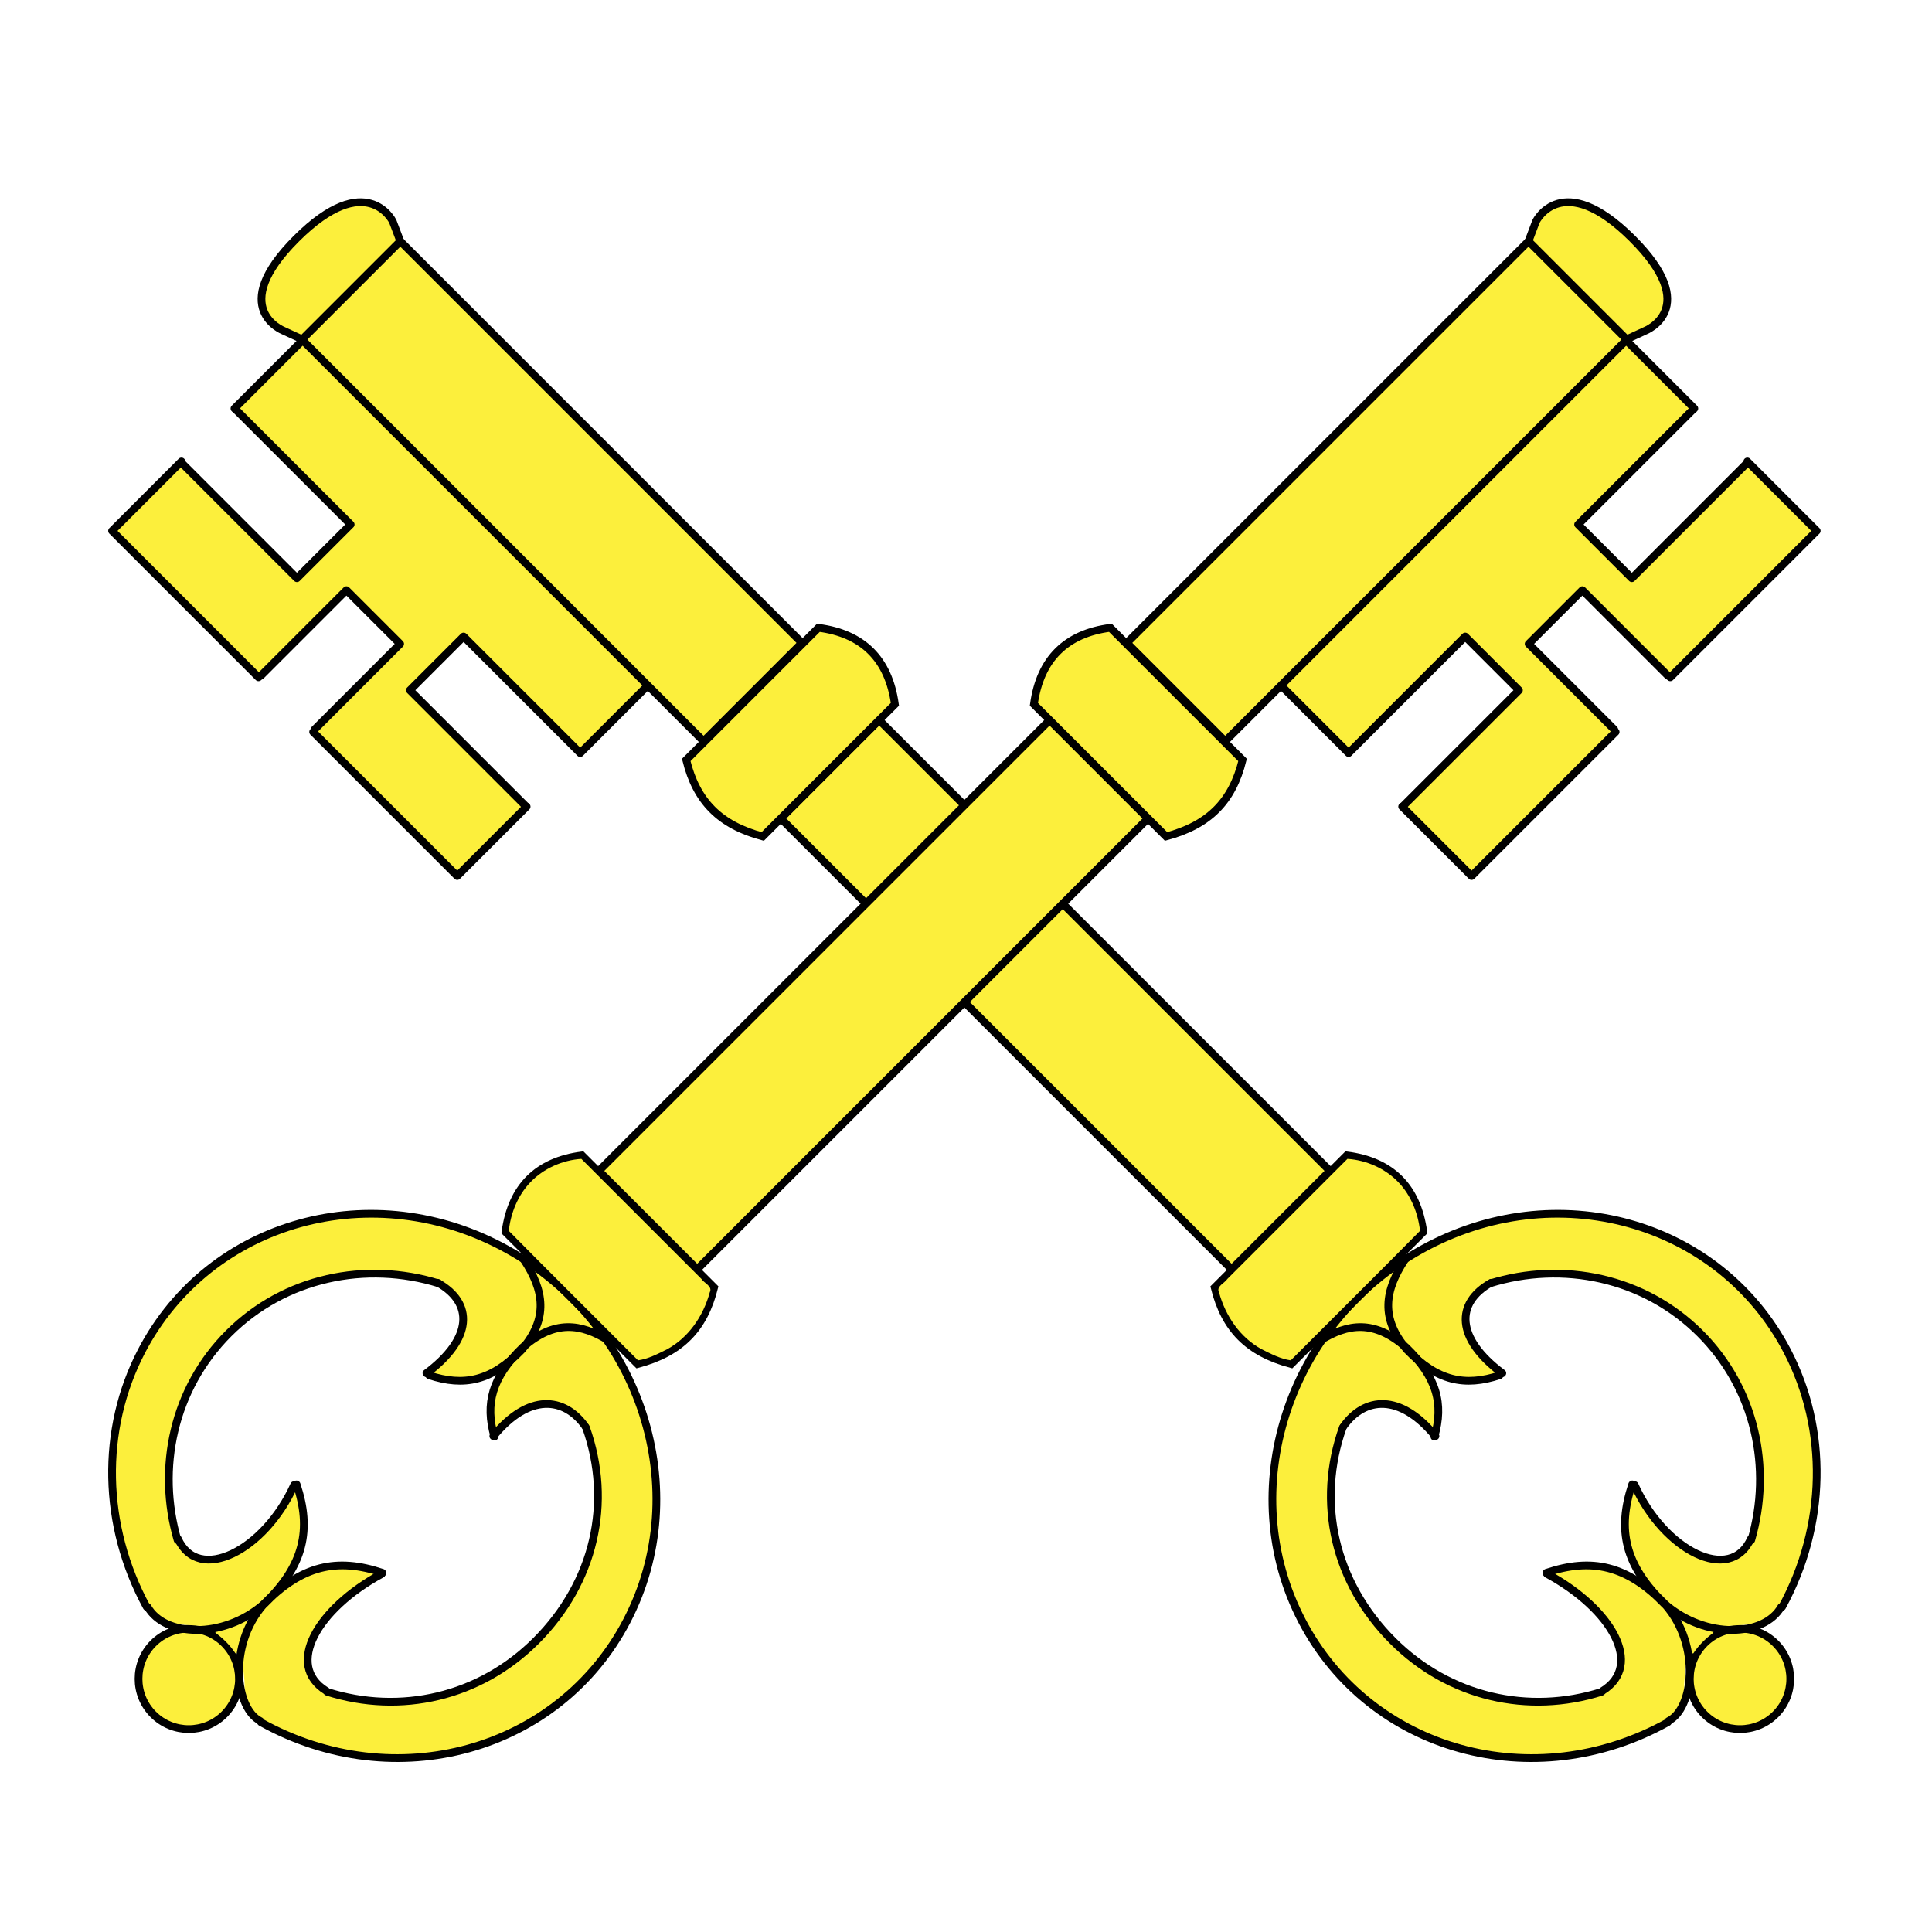
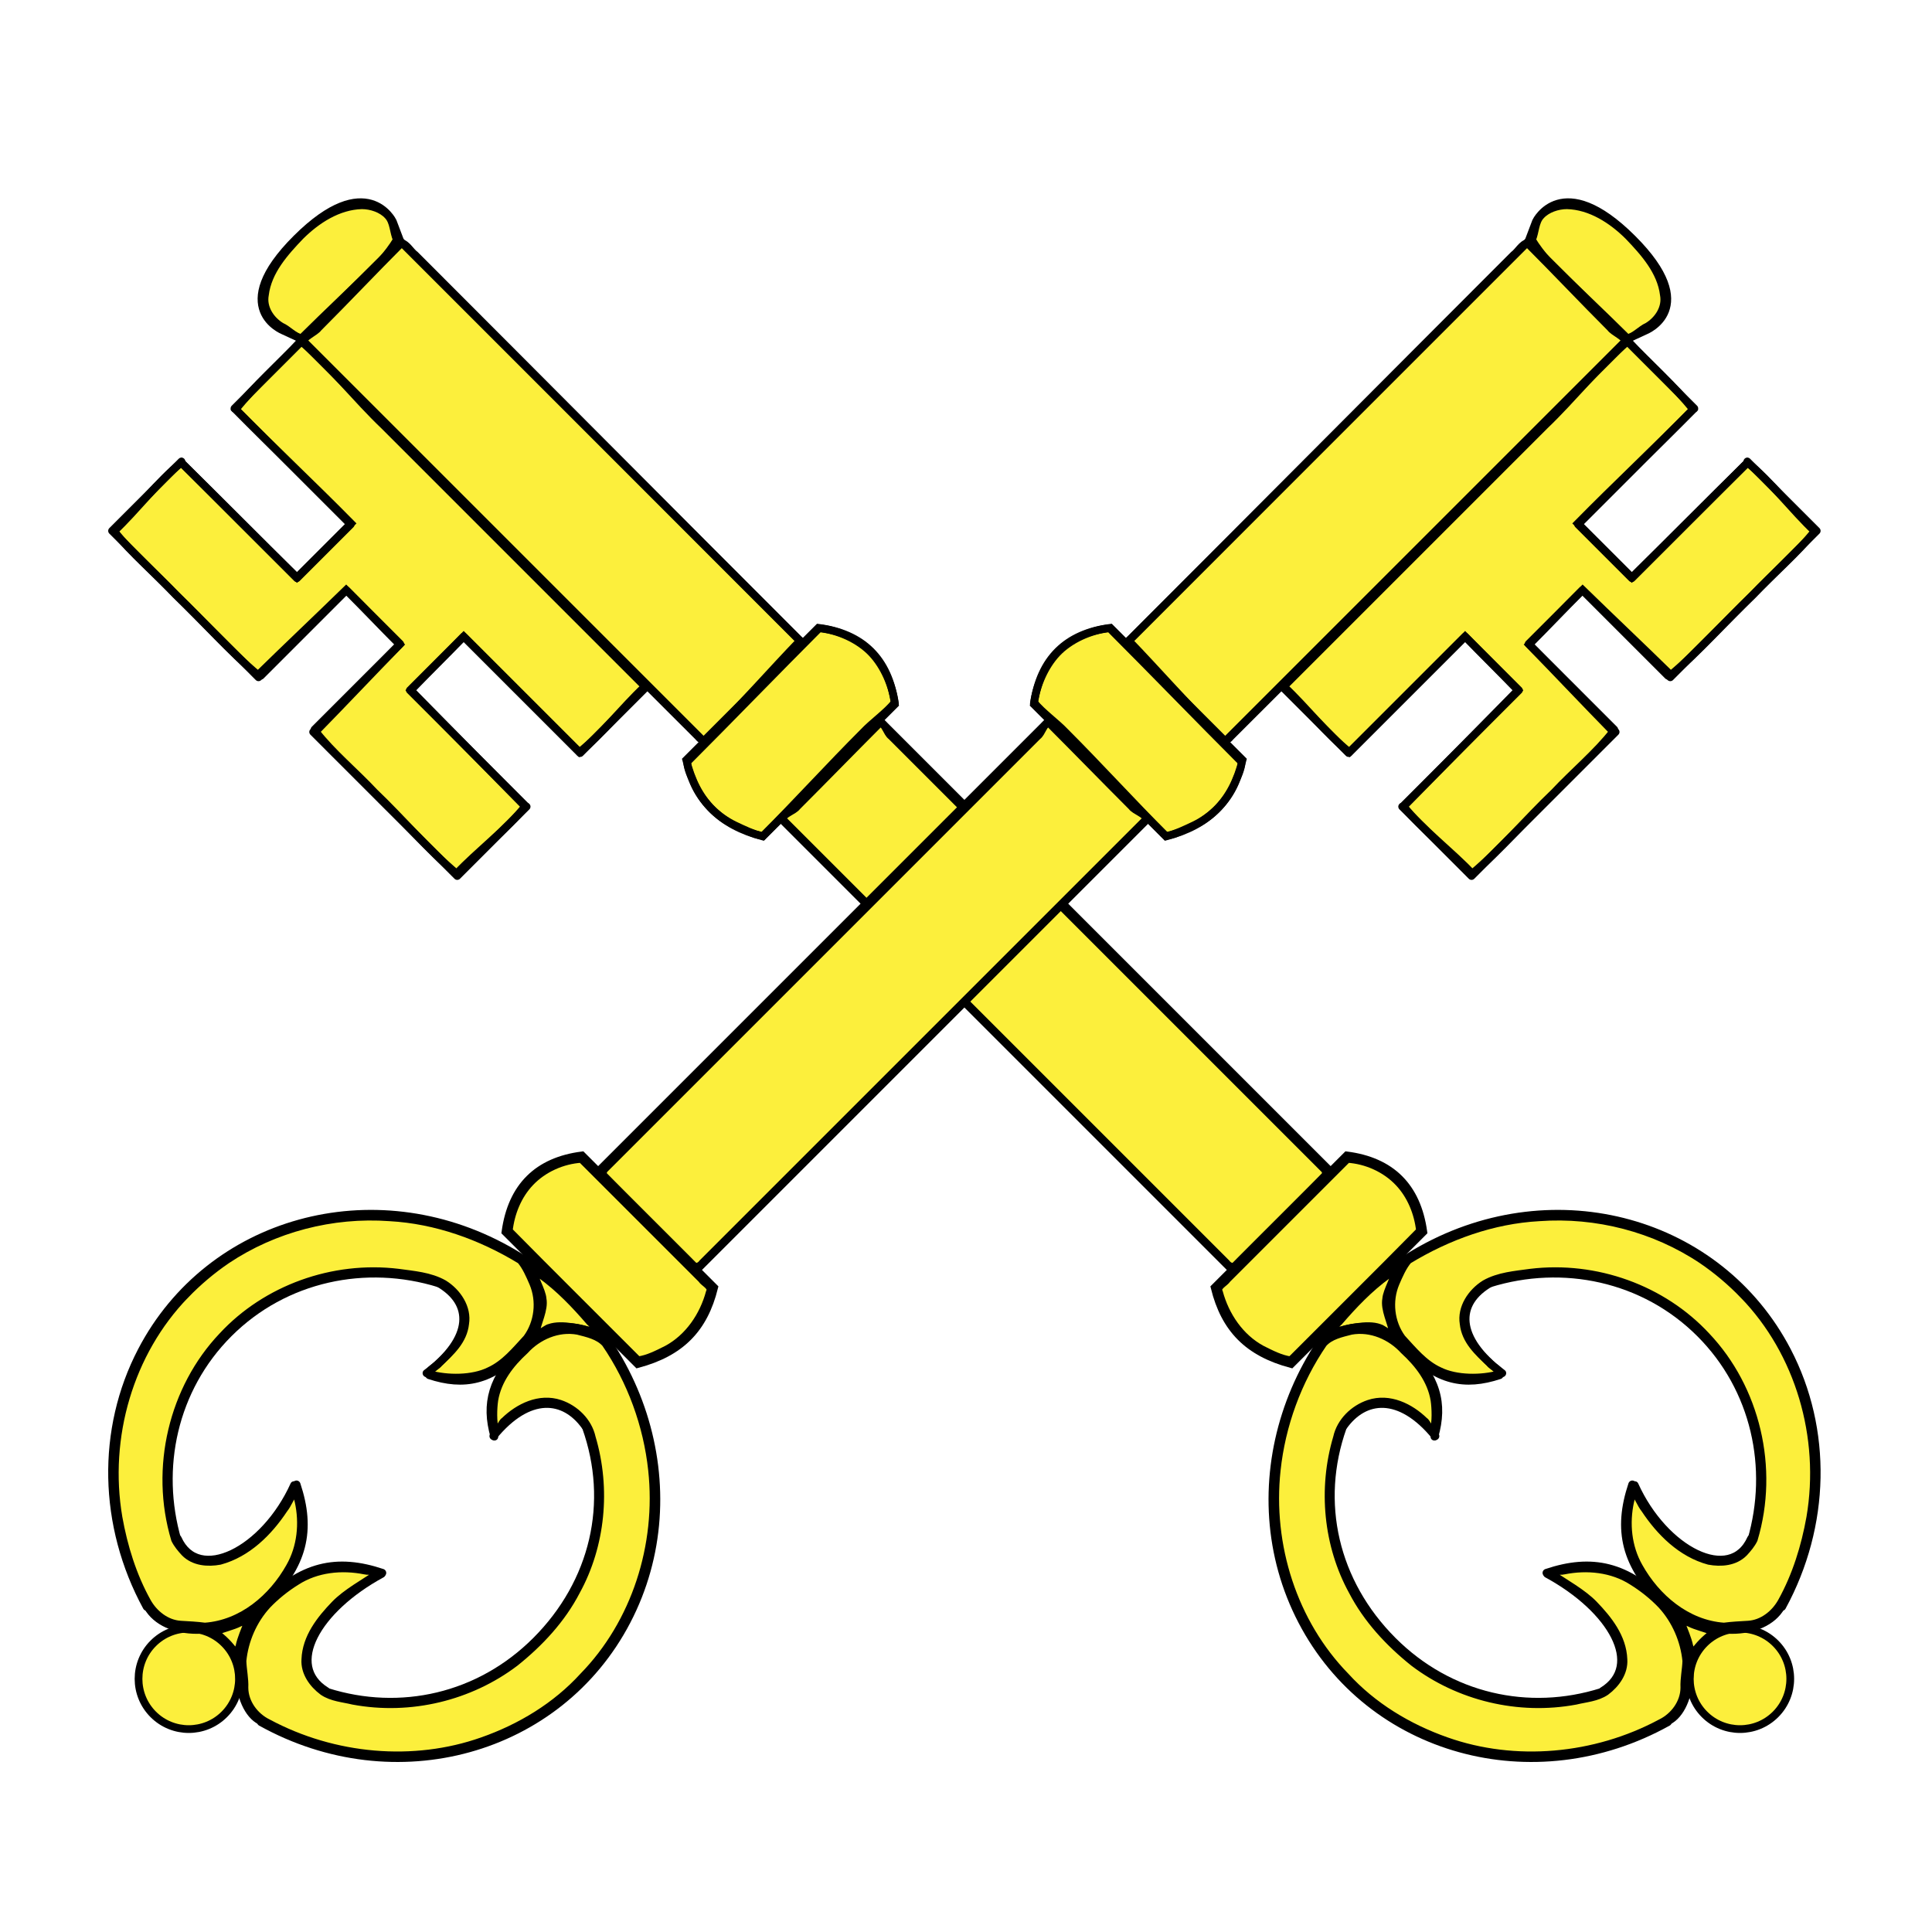
<svg xmlns="http://www.w3.org/2000/svg" height="250" width="250">
-   <g transform="translate(-28.91135 41.98253)">
+   <linearGradient id="fillColor">
+     <stop stop-color="#fcef3c" />
+   </linearGradient>
+   <linearGradient id="strokeColor">
+     <stop stop-color="#000" />
+   </linearGradient>
+   <g fill="url(#fillColor)" stroke="url(#strokeColor)" transform="translate(-28.91135 41.98253)">
    <g transform="matrix(-.7071068 -.7071068 -.7071068 .7071068 362.6701 132.4227)">
-       <path d="m53 107.083c0 3.59-2.91 6.5-6.5 6.5-3.59 0-6.5-2.91-6.5-6.5 0-3.59 2.91-6.5 6.5-6.5 3.59 0 6.5 2.91 6.5 6.5z" fill="#fcef3c" stroke="#000" />
-       <path d="m53.155 105.316c.193 1.214.199 2.5-.047 3.697.25.386.713-.182 1.013-.273.906-.587 1.93-.951 2.89-1.408.313-.419-.427-.58-.691-.719-1.074-.354-2.021-1.017-3.056-1.409l-.07.072-.04.041z" fill="#fcef3c" />
+       <path d="m53 107.083c0 3.59-2.91 6.5-6.5 6.5-3.59 0-6.5-2.91-6.5-6.5 0-3.59 2.91-6.5 6.5-6.5 3.59 0 6.5 2.91 6.5 6.5z" />
+       <path d="m53.155 105.316c.193 1.214.199 2.5-.047 3.697.25.386.713-.182 1.013-.273.906-.587 1.93-.951 2.89-1.408.313-.419-.427-.58-.691-.719-1.074-.354-2.021-1.017-3.056-1.409l-.07.072-.04.041z" />
      <g transform="matrix(.9556991 0 0 1 5.177301 0)">
-         <path d="m79.634 71.636c-10.765.166-21.245 5.614-27.645 14.242-2.288 3.139-4.217 6.614-5.328 10.344-.519 1.748-.266 3.763.992 5.141.74.796 1.486 1.577 2.16 2.418 3.795 3.147 9.202 3.549 13.824 2.297 2.926-.767 5.433-2.702 7.101-5.206.16-.361.813-.809.481-1.208-.868.078-1.708.503-2.594.594-3.689.715-7.764.713-11.129-1.129-1.357-.89-2.609-2.255-2.586-3.969.032-.696.095-1.428.332-2.082 4.795-8.506 14.258-14.032 24.035-14.278 8.705-.316 17.416 3.57 22.926 10.287 1.257 1.593 2.727 3.207 3.304 5.206.483 1.999-.012 4.363-1.777 5.574-1.813 1.4-4.119 1.288-6.341 1.227-.394.11-1.849-.43-1.916.125 1.231 2.116 3.663 4.435 6.031 5.195 2.15.771 4.481.517 6.719.438 2.547-.38 4.847-2.091 5.855-4.469.429-1.038.893-2.141.993-3.245-1.489-5.873-4.26-11.458-8.422-15.901-5.122-5.667-12.147-9.579-19.653-11.006-2.424-.443-4.896-.636-7.363-.594z" fill="#fcef3c" />
-         <path d="m57.778 107.503c-2.758.125-5.485 1.145-7.652 2.844-.833.845-1.487 1.853-2.39 2.642-1.42 1.379-1.772 3.568-1.109 5.391 2.929 9.277 9.906 17.208 18.769 21.259 4.937 2.271 10.399 3.557 15.859 3.312 10.044-.115 19.859-4.914 26.309-12.578 3.82-4.526 6.53-10.038 7.664-15.852.078-1.367-.77-2.587-1.456-3.703-1.565-2.146-4.304-3.152-6.907-3.036-2.654-.112-5.426.216-7.66 1.746-.942.671-2.245 1.852-2.834 2.846.171.525 1.354-.126 1.783.002 2.675.033 5.682.993 6.988 3.504.964 1.854 1.002 4.215-.191 5.992-3.463 6.107-9.43 10.76-16.191 12.641-4.104 1.244-8.476 1.392-12.729.939-7.594-.997-14.707-5.106-19.173-11.325-.732-1.15-1.736-2.232-2.012-3.602-.25-1.626.064-3.435 1.387-4.543 2.2-1.955 5.303-2.292 8.129-2.34 2.167-.038 4.898.717 7.01 1.105.544-.215-.749-1.133-.896-1.424-1.802-2.597-4.46-4.66-7.606-5.309-1.667-.37-3.38-.553-5.09-.512z" fill="#fcef3c" />
-         <path d="m115.478 100.992c-.726.768-1.229 2.899-1.965 3.695-.795 1.129-2.786 1.701-3.899 2.457-.161.559 1.443.586 1.778.824 1.626.723 3.094 3.146 3.996 4.655.28.445.475-1.137.414-1.503.231-2.908.301-5.879-.18-8.758-.048-.171.086-1.427-.144-1.371z" fill="#fcef3c" />
-         <g fill="none" stroke="#000" stroke-linecap="round" stroke-width="1.023">
+         <path d="m79.634 71.636c-10.765.166-21.245 5.614-27.645 14.242-2.288 3.139-4.217 6.614-5.328 10.344-.519 1.748-.266 3.763.992 5.141.74.796 1.486 1.577 2.16 2.418 3.795 3.147 9.202 3.549 13.824 2.297 2.926-.767 5.433-2.702 7.101-5.206.16-.361.813-.809.481-1.208-.868.078-1.708.503-2.594.594-3.689.715-7.764.713-11.129-1.129-1.357-.89-2.609-2.255-2.586-3.969.032-.696.095-1.428.332-2.082 4.795-8.506 14.258-14.032 24.035-14.278 8.705-.316 17.416 3.57 22.926 10.287 1.257 1.593 2.727 3.207 3.304 5.206.483 1.999-.012 4.363-1.777 5.574-1.813 1.4-4.119 1.288-6.341 1.227-.394.11-1.849-.43-1.916.125 1.231 2.116 3.663 4.435 6.031 5.195 2.15.771 4.481.517 6.719.438 2.547-.38 4.847-2.091 5.855-4.469.429-1.038.893-2.141.993-3.245-1.489-5.873-4.26-11.458-8.422-15.901-5.122-5.667-12.147-9.579-19.653-11.006-2.424-.443-4.896-.636-7.363-.594z" />
+         <path d="m57.778 107.503c-2.758.125-5.485 1.145-7.652 2.844-.833.845-1.487 1.853-2.39 2.642-1.42 1.379-1.772 3.568-1.109 5.391 2.929 9.277 9.906 17.208 18.769 21.259 4.937 2.271 10.399 3.557 15.859 3.312 10.044-.115 19.859-4.914 26.309-12.578 3.82-4.526 6.53-10.038 7.664-15.852.078-1.367-.77-2.587-1.456-3.703-1.565-2.146-4.304-3.152-6.907-3.036-2.654-.112-5.426.216-7.66 1.746-.942.671-2.245 1.852-2.834 2.846.171.525 1.354-.126 1.783.002 2.675.033 5.682.993 6.988 3.504.964 1.854 1.002 4.215-.191 5.992-3.463 6.107-9.43 10.76-16.191 12.641-4.104 1.244-8.476 1.392-12.729.939-7.594-.997-14.707-5.106-19.173-11.325-.732-1.15-1.736-2.232-2.012-3.602-.25-1.626.064-3.435 1.387-4.543 2.2-1.955 5.303-2.292 8.129-2.34 2.167-.038 4.898.717 7.01 1.105.544-.215-.749-1.133-.896-1.424-1.802-2.597-4.46-4.66-7.606-5.309-1.667-.37-3.38-.553-5.09-.512z" />
+         <path d="m115.478 100.992c-.726.768-1.229 2.899-1.965 3.695-.795 1.129-2.786 1.701-3.899 2.457-.161.559 1.443.586 1.778.824 1.626.723 3.094 3.146 3.996 4.655.28.445.475-1.137.414-1.503.231-2.908.301-5.879-.18-8.758-.048-.171.086-1.427-.144-1.371z" />
+         <g fill="none" stroke-linecap="round" stroke-width="1.023">
          <path d="m45.991 117.651c5.69 19.081 25.717 29.92 44.731 24.211 19.015-5.71 29.817-25.806 24.127-44.887-5.69-19.081-25.717-29.92-44.731-24.211-11.474 3.445-20.483 12.4-24.027 23.88" stroke-linejoin="round" />
          <path d="m46.062 117.5c-1.224-3.388 4.057-9.865 11.375-10.375 7.508-.135 11.637 2.456 14.5 7.962" />
          <path d="m46.187 96.747c-1.218 4.263 4.077 9.865 11.43 10.375 7.544.135 11.694-2.456 14.57-7.962" />
          <path d="m115.812 114.565c-.992-4.115-3.156-6.895-8.847-7.252-5.839-.094-9.051 1.717-11.278 5.565" />
          <path d="m115.438 99.435c-.992 4.541-3.156 7.608-8.847 8.001-5.839.104-9.051-1.894-11.278-6.141" />
          <path d="m105.342 120.417c-4.627 9.306-14.043 14.958-25.217 14.958-10.812 0-20.086-5.619-24.876-14.437m.2-27.583c4.882-8.499 14.104-14.23 24.676-14.23 10.752 0 20.107 5.927 24.921 14.665" />
          <path d="m71.875 99c-9.096 3.284-18.653.323-16.25-5.75" />
          <path d="m55.25 120.75c-1.496-6.108 6.919-8.338 16.5-5.625" />
          <path d="m95.625 112.75c7.542-.718 10.556 2.904 9.75 7.5" />
          <path d="m95.25 100.875c7.792 1.078 11.25-2.12 9.75-7.25" />
        </g>
      </g>
-       <path d="m237.506 116.565c.125 3.814-.45 8.236-.013 11.921h21.167c-.062 3.486-.025 6.272-.087 9.758-6.993.054-14.086.114-21.079.177-.437 3.682.237 8.6.113 12.41 4.793.437 10.022-.037 14.944.087 3.592-.125 7.491.25 10.954-.188.053-5.215.211-10.431.277-15.646 3.431 0 6.461-.1 9.892-.1.066 5.215.224 10.63.277 15.846 4.741.436 9.917.064 14.787.188 3.754-.129 7.92.255 11.544-.188-.125-3.811.55-8.729.113-12.41-6.993-.064-14.086-.023-21.079-.077 0-3.431 0-6.461 0-9.892 6.993-.054 13.986.186 20.979.123.437-3.682.163-8.399.287-12.21-4.796-.437-10.429.237-15.354.113-15.778 0-31.556 0-47.333 0l-.388.087z" fill="#fcef3c" />
-       <path d="m227.498 98.016c-.1 5.378-.476 11.251-.505 16.641-.328 1.03.209 1.664 1.005 1.538 23.75 0 48.577.077 72.327.077.427-.533-.238-2.03-.12-2.726 0-4.958.154-10.378.154-15.337-.533-.427-1.645-.07-2.341-.188-23.458 0-46.763.077-70.221.077l-.497-.022.199-.061z" fill="#fcef3c" />
-       <path d="m130.509 98.4c-.1 5.378-.014 10.789-.043 16.18-.328 1.03.285 1.587 1.082 1.462h81.25c.427-.533-.314-1.799-.197-2.495 0-4.958.077-10.301.077-15.26-.533-.427-1.568.314-2.264.197-26.458 0-52.917 0-79.375 0l-.112.055-.417-.138z" fill="#fcef3c" />
-       <path d="m130.5 98.125h82.5v18h-82.5v-18z" fill="none" stroke="#000" />
-       <path d="m304.109 96.911c-1.126.022-2.014 1.014-3.04 1.398-.26 1.032-.416 2.209-.487 3.297.017 4.702.188 9.711.205 14.413.752.567 2.045.444 2.942.798 1.572.389 3.429-.002 4.383-1.402 1.9-2.425 2.064-5.7 2.13-8.625-.009-2.944-.684-6.212-2.806-8.438-.854-.849-2.145-1.501-3.327-1.441z" fill="#fcef3c" />
-       <path d="m227.125 98.125h73.5v18h-73.5v-18z" fill="none" stroke="#000" />
-       <path d="m300.625 98.125 2.5-1.125c.049-.022 7.226-2.437 7.25 10.375s-7.223 9.635-7.25 9.625l-2.375-.875" fill="none" stroke="#000" />
-       <path d="m219.76 92.668c-2.309.083-4.74 1.056-6.582 2.418-.183 1.721.205 3.832.153 5.585 0 6.154-.308 12.538-.308 18.692.956.706 2.428 1.182 3.563 1.596 2.435.858 5.199.827 7.581-.104.828-.351 1.916-.731 2.568-1.335 0-7.895.154-16.404.154-24.299-1.85-1.562-4.664-2.637-7.128-2.553z" fill="#fcef3c" />
-       <path d="m213 95.241c4.748-3.598 9.462-3.505 14 0v24.187c-4.728 2.851-9.018 2.882-14 0v-24.187z" fill="none" stroke="#000" />
-       <path d="m116.375 95.164c4.748-3.598 9.462-3.505 14 0v24.187c-4.728 2.851-9.018 2.882-14 0v-24.187z" fill="none" stroke="#000" />
-       <path d="m123.149 92.902c-2.333.06-4.584 1.035-6.373 2.465-.06 7.879-.009 15.786-.026 23.676 1.045.804 2.408 1.225 3.672 1.648 3.056.909 6.39.261 9.115-1.303.841-.271.319-1.336.463-1.986 0-7.324 0-14.648 0-21.973-1.834-1.619-4.37-2.602-6.852-2.527z" fill="#fcef3c" />
-       <g fill="none" stroke="#000" stroke-linecap="round" stroke-linejoin="round">
+       <path d="m237.506 116.565c.125 3.814-.45 8.236-.013 11.921h21.167c-.062 3.486-.025 6.272-.087 9.758-6.993.054-14.086.114-21.079.177-.437 3.682.237 8.6.113 12.41 4.793.437 10.022-.037 14.944.087 3.592-.125 7.491.25 10.954-.188.053-5.215.211-10.431.277-15.646 3.431 0 6.461-.1 9.892-.1.066 5.215.224 10.63.277 15.846 4.741.436 9.917.064 14.787.188 3.754-.129 7.92.255 11.544-.188-.125-3.811.55-8.729.113-12.41-6.993-.064-14.086-.023-21.079-.077 0-3.431 0-6.461 0-9.892 6.993-.054 13.986.186 20.979.123.437-3.682.163-8.399.287-12.21-4.796-.437-10.429.237-15.354.113-15.778 0-31.556 0-47.333 0l-.388.087z" />
+       <path d="m227.498 98.016c-.1 5.378-.476 11.251-.505 16.641-.328 1.03.209 1.664 1.005 1.538 23.75 0 48.577.077 72.327.077.427-.533-.238-2.03-.12-2.726 0-4.958.154-10.378.154-15.337-.533-.427-1.645-.07-2.341-.188-23.458 0-46.763.077-70.221.077l-.497-.022.199-.061z" />
+       <path d="m130.509 98.4c-.1 5.378-.014 10.789-.043 16.18-.328 1.03.285 1.587 1.082 1.462h81.25c.427-.533-.314-1.799-.197-2.495 0-4.958.077-10.301.077-15.26-.533-.427-1.568.314-2.264.197-26.458 0-52.917 0-79.375 0l-.112.055-.417-.138z" />
+       <path d="m130.5 98.125h82.5v18h-82.5v-18z" fill="none" />
+       <path d="m304.109 96.911c-1.126.022-2.014 1.014-3.04 1.398-.26 1.032-.416 2.209-.487 3.297.017 4.702.188 9.711.205 14.413.752.567 2.045.444 2.942.798 1.572.389 3.429-.002 4.383-1.402 1.9-2.425 2.064-5.7 2.13-8.625-.009-2.944-.684-6.212-2.806-8.438-.854-.849-2.145-1.501-3.327-1.441z" />
+       <path d="m227.125 98.125h73.5v18h-73.5v-18z" fill="none" />
+       <path d="m300.625 98.125 2.5-1.125c.049-.022 7.226-2.437 7.25 10.375s-7.223 9.635-7.25 9.625l-2.375-.875" fill="none" />
+       <path d="m219.76 92.668c-2.309.083-4.74 1.056-6.582 2.418-.183 1.721.205 3.832.153 5.585 0 6.154-.308 12.538-.308 18.692.956.706 2.428 1.182 3.563 1.596 2.435.858 5.199.827 7.581-.104.828-.351 1.916-.731 2.568-1.335 0-7.895.154-16.404.154-24.299-1.85-1.562-4.664-2.637-7.128-2.553z" />
+       <path d="m213 95.241c4.748-3.598 9.462-3.505 14 0v24.187c-4.728 2.851-9.018 2.882-14 0v-24.187z" fill="none" />
+       <path d="m116.375 95.164c4.748-3.598 9.462-3.505 14 0v24.187c-4.728 2.851-9.018 2.882-14 0v-24.187z" fill="none" />
+       <path d="m123.149 92.902c-2.333.06-4.584 1.035-6.373 2.465-.06 7.879-.009 15.786-.026 23.676 1.045.804 2.408 1.225 3.672 1.648 3.056.909 6.39.261 9.115-1.303.841-.271.319-1.336.463-1.986 0-7.324 0-14.648 0-21.973-1.834-1.619-4.37-2.602-6.852-2.527z" />
+       <g fill="none" stroke-linecap="round" stroke-linejoin="round">
        <path d="m237.333 128.5v-12.1.167m26.367 34.433h-26.367v-12.7m63.167 0v12.7h-26.8m26.8-35v12.6" />
        <path d="m237.5 128.5h21.167v9.833h-21.167" />
        <path d="m300.417 128.583h-21.167v9.833h21.167" />
        <path d="m263.797 150.648v-15.667h9.833v15.667" />
      </g>
    </g>
    <g transform="matrix(.7071068 -.7071068 .7071068 .7071068 -55.26265 132.4227)">
-       <path d="m53 107.083c0 3.59-2.91 6.5-6.5 6.5-3.59 0-6.5-2.91-6.5-6.5 0-3.59 2.91-6.5 6.5-6.5 3.59 0 6.5 2.91 6.5 6.5z" fill="#fcef3c" stroke="#000" />
-       <path d="m53.155 105.316c.193 1.214.199 2.5-.047 3.697.25.386.713-.182 1.013-.273.906-.587 1.93-.951 2.89-1.408.313-.419-.427-.58-.691-.719-1.074-.354-2.021-1.017-3.056-1.409l-.07.072-.04.041z" fill="#fcef3c" />
+       <path d="m53 107.083c0 3.59-2.91 6.5-6.5 6.5-3.59 0-6.5-2.91-6.5-6.5 0-3.59 2.91-6.5 6.5-6.5 3.59 0 6.5 2.91 6.5 6.5z" />
+       <path d="m53.155 105.316c.193 1.214.199 2.5-.047 3.697.25.386.713-.182 1.013-.273.906-.587 1.93-.951 2.89-1.408.313-.419-.427-.58-.691-.719-1.074-.354-2.021-1.017-3.056-1.409l-.07.072-.04.041z" />
      <g transform="matrix(.9556991 0 0 1 5.177301 0)">
-         <path d="m79.634 71.636c-10.765.166-21.245 5.614-27.645 14.242-2.288 3.139-4.217 6.614-5.328 10.344-.519 1.748-.266 3.763.992 5.141.74.796 1.486 1.577 2.16 2.418 3.795 3.147 9.202 3.549 13.824 2.297 2.926-.767 5.433-2.702 7.101-5.206.16-.361.813-.809.481-1.208-.868.078-1.708.503-2.594.594-3.689.715-7.764.713-11.129-1.129-1.357-.89-2.609-2.255-2.586-3.969.032-.696.095-1.428.332-2.082 4.795-8.506 14.258-14.032 24.035-14.278 8.705-.316 17.416 3.57 22.926 10.287 1.257 1.593 2.727 3.207 3.304 5.206.483 1.999-.012 4.363-1.777 5.574-1.813 1.4-4.119 1.288-6.341 1.227-.394.11-1.849-.43-1.916.125 1.231 2.116 3.663 4.435 6.031 5.195 2.15.771 4.481.517 6.719.438 2.547-.38 4.847-2.091 5.855-4.469.429-1.038.893-2.141.993-3.245-1.489-5.873-4.26-11.458-8.422-15.901-5.122-5.667-12.147-9.579-19.653-11.006-2.424-.443-4.896-.636-7.363-.594z" fill="#fcef3c" />
-         <path d="m57.778 107.503c-2.758.125-5.485 1.145-7.652 2.844-.833.845-1.487 1.853-2.39 2.642-1.42 1.379-1.772 3.568-1.109 5.391 2.929 9.277 9.906 17.208 18.769 21.259 4.937 2.271 10.399 3.557 15.859 3.312 10.044-.115 19.859-4.914 26.309-12.578 3.82-4.526 6.53-10.038 7.664-15.852.078-1.367-.77-2.587-1.456-3.703-1.565-2.146-4.304-3.152-6.907-3.036-2.654-.112-5.426.216-7.66 1.746-.942.671-2.245 1.852-2.834 2.846.171.525 1.354-.126 1.783.002 2.675.033 5.682.993 6.988 3.504.964 1.854 1.002 4.215-.191 5.992-3.463 6.107-9.43 10.76-16.191 12.641-4.104 1.244-8.476 1.392-12.729.939-7.594-.997-14.707-5.106-19.173-11.325-.732-1.15-1.736-2.232-2.012-3.602-.25-1.626.064-3.435 1.387-4.543 2.2-1.955 5.303-2.292 8.129-2.34 2.167-.038 4.898.717 7.01 1.105.544-.215-.749-1.133-.896-1.424-1.802-2.597-4.46-4.66-7.606-5.309-1.667-.37-3.38-.553-5.09-.512z" fill="#fcef3c" />
-         <path d="m115.478 100.992c-.726.768-1.229 2.899-1.965 3.695-.795 1.129-2.786 1.701-3.899 2.457-.161.559 1.443.586 1.778.824 1.626.723 3.094 3.146 3.996 4.655.28.445.475-1.137.414-1.503.231-2.908.301-5.879-.18-8.758-.048-.171.086-1.427-.144-1.371z" fill="#fcef3c" />
-         <g fill="none" stroke="#000" stroke-linecap="round" stroke-width="1.023">
+         <path d="m79.634 71.636c-10.765.166-21.245 5.614-27.645 14.242-2.288 3.139-4.217 6.614-5.328 10.344-.519 1.748-.266 3.763.992 5.141.74.796 1.486 1.577 2.16 2.418 3.795 3.147 9.202 3.549 13.824 2.297 2.926-.767 5.433-2.702 7.101-5.206.16-.361.813-.809.481-1.208-.868.078-1.708.503-2.594.594-3.689.715-7.764.713-11.129-1.129-1.357-.89-2.609-2.255-2.586-3.969.032-.696.095-1.428.332-2.082 4.795-8.506 14.258-14.032 24.035-14.278 8.705-.316 17.416 3.57 22.926 10.287 1.257 1.593 2.727 3.207 3.304 5.206.483 1.999-.012 4.363-1.777 5.574-1.813 1.4-4.119 1.288-6.341 1.227-.394.11-1.849-.43-1.916.125 1.231 2.116 3.663 4.435 6.031 5.195 2.15.771 4.481.517 6.719.438 2.547-.38 4.847-2.091 5.855-4.469.429-1.038.893-2.141.993-3.245-1.489-5.873-4.26-11.458-8.422-15.901-5.122-5.667-12.147-9.579-19.653-11.006-2.424-.443-4.896-.636-7.363-.594z" />
+         <path d="m57.778 107.503c-2.758.125-5.485 1.145-7.652 2.844-.833.845-1.487 1.853-2.39 2.642-1.42 1.379-1.772 3.568-1.109 5.391 2.929 9.277 9.906 17.208 18.769 21.259 4.937 2.271 10.399 3.557 15.859 3.312 10.044-.115 19.859-4.914 26.309-12.578 3.82-4.526 6.53-10.038 7.664-15.852.078-1.367-.77-2.587-1.456-3.703-1.565-2.146-4.304-3.152-6.907-3.036-2.654-.112-5.426.216-7.66 1.746-.942.671-2.245 1.852-2.834 2.846.171.525 1.354-.126 1.783.002 2.675.033 5.682.993 6.988 3.504.964 1.854 1.002 4.215-.191 5.992-3.463 6.107-9.43 10.76-16.191 12.641-4.104 1.244-8.476 1.392-12.729.939-7.594-.997-14.707-5.106-19.173-11.325-.732-1.15-1.736-2.232-2.012-3.602-.25-1.626.064-3.435 1.387-4.543 2.2-1.955 5.303-2.292 8.129-2.34 2.167-.038 4.898.717 7.01 1.105.544-.215-.749-1.133-.896-1.424-1.802-2.597-4.46-4.66-7.606-5.309-1.667-.37-3.38-.553-5.09-.512z" />
+         <path d="m115.478 100.992c-.726.768-1.229 2.899-1.965 3.695-.795 1.129-2.786 1.701-3.899 2.457-.161.559 1.443.586 1.778.824 1.626.723 3.094 3.146 3.996 4.655.28.445.475-1.137.414-1.503.231-2.908.301-5.879-.18-8.758-.048-.171.086-1.427-.144-1.371z" />
+         <g fill="none" stroke-linecap="round" stroke-width="1.023">
          <path d="m45.991 117.651c5.69 19.081 25.717 29.92 44.731 24.211 19.015-5.71 29.817-25.806 24.127-44.887-5.69-19.081-25.717-29.92-44.731-24.211-11.474 3.445-20.483 12.4-24.027 23.88" stroke-linejoin="round" />
          <path d="m46.062 117.5c-1.224-3.388 4.057-9.865 11.375-10.375 7.508-.135 11.637 2.456 14.5 7.962" />
          <path d="m46.187 96.747c-1.218 4.263 4.077 9.865 11.43 10.375 7.544.135 11.694-2.456 14.57-7.962" />
          <path d="m115.812 114.565c-.992-4.115-3.156-6.895-8.847-7.252-5.839-.094-9.051 1.717-11.278 5.565" />
          <path d="m115.438 99.435c-.992 4.541-3.156 7.608-8.847 8.001-5.839.104-9.051-1.894-11.278-6.141" />
          <path d="m105.342 120.417c-4.627 9.306-14.043 14.958-25.217 14.958-10.812 0-20.086-5.619-24.876-14.437m.2-27.583c4.882-8.499 14.104-14.23 24.676-14.23 10.752 0 20.107 5.927 24.921 14.665" />
          <path d="m71.875 99c-9.096 3.284-18.653.323-16.25-5.75" />
          <path d="m55.25 120.75c-1.496-6.108 6.919-8.338 16.5-5.625" />
          <path d="m95.625 112.75c7.542-.718 10.556 2.904 9.75 7.5" />
          <path d="m95.25 100.875c7.792 1.078 11.25-2.12 9.75-7.25" />
        </g>
      </g>
-       <path d="m237.506 116.565c.125 3.814-.45 8.236-.013 11.921h21.167c-.062 3.486-.025 6.272-.087 9.758-6.993.054-14.086.114-21.079.177-.437 3.682.237 8.6.113 12.41 4.793.437 10.022-.037 14.944.087 3.592-.125 7.491.25 10.954-.188.053-5.215.211-10.431.277-15.646 3.431 0 6.461-.1 9.892-.1.066 5.215.224 10.63.277 15.846 4.741.436 9.917.064 14.787.188 3.754-.129 7.92.255 11.544-.188-.125-3.811.55-8.729.113-12.41-6.993-.064-14.086-.023-21.079-.077 0-3.431 0-6.461 0-9.892 6.993-.054 13.986.186 20.979.123.437-3.682.163-8.399.287-12.21-4.796-.437-10.429.237-15.354.113-15.778 0-31.556 0-47.333 0l-.388.087z" fill="#fcef3c" />
-       <path d="m227.498 98.016c-.1 5.378-.476 11.251-.505 16.641-.328 1.03.209 1.664 1.005 1.538 23.75 0 48.577.077 72.327.077.427-.533-.238-2.03-.12-2.726 0-4.958.154-10.378.154-15.337-.533-.427-1.645-.07-2.341-.188-23.458 0-46.763.077-70.221.077l-.497-.022.199-.061z" fill="#fcef3c" />
-       <path d="m130.509 98.4c-.1 5.378-.014 10.789-.043 16.18-.328 1.03.285 1.587 1.082 1.462h81.25c.427-.533-.314-1.799-.197-2.495 0-4.958.077-10.301.077-15.26-.533-.427-1.568.314-2.264.197-26.458 0-52.917 0-79.375 0l-.112.055-.417-.138z" fill="#fcef3c" />
-       <path d="m130.5 98.125h82.5v18h-82.5v-18z" fill="none" stroke="#000" />
-       <path d="m304.109 96.911c-1.126.022-2.014 1.014-3.04 1.398-.26 1.032-.416 2.209-.487 3.297.017 4.702.188 9.711.205 14.413.752.567 2.045.444 2.942.798 1.572.389 3.429-.002 4.383-1.402 1.9-2.425 2.064-5.7 2.13-8.625-.009-2.944-.684-6.212-2.806-8.438-.854-.849-2.145-1.501-3.327-1.441z" fill="#fcef3c" />
-       <path d="m227.125 98.125h73.5v18h-73.5v-18z" fill="none" stroke="#000" />
-       <path d="m300.625 98.125 2.5-1.125c.049-.022 7.226-2.437 7.25 10.375s-7.223 9.635-7.25 9.625l-2.375-.875" fill="none" stroke="#000" />
-       <path d="m219.76 92.668c-2.309.083-4.74 1.056-6.582 2.418-.183 1.721.205 3.832.153 5.585 0 6.154-.308 12.538-.308 18.692.956.706 2.428 1.182 3.563 1.596 2.435.858 5.199.827 7.581-.104.828-.351 1.916-.731 2.568-1.335 0-7.895.154-16.404.154-24.299-1.85-1.562-4.664-2.637-7.128-2.553z" fill="#fcef3c" />
-       <path d="m213 95.241c4.748-3.598 9.462-3.505 14 0v24.187c-4.728 2.851-9.018 2.882-14 0v-24.187z" fill="none" stroke="#000" />
-       <path d="m116.375 95.164c4.748-3.598 9.462-3.505 14 0v24.187c-4.728 2.851-9.018 2.882-14 0v-24.187z" fill="none" stroke="#000" />
-       <path d="m123.149 92.902c-2.333.06-4.584 1.035-6.373 2.465-.06 7.879-.009 15.786-.026 23.676 1.045.804 2.408 1.225 3.672 1.648 3.056.909 6.39.261 9.115-1.303.841-.271.319-1.336.463-1.986 0-7.324 0-14.648 0-21.973-1.834-1.619-4.37-2.602-6.852-2.527z" fill="#fcef3c" />
-       <g fill="none" stroke="#000" stroke-linecap="round" stroke-linejoin="round">
+       <path d="m237.506 116.565c.125 3.814-.45 8.236-.013 11.921h21.167c-.062 3.486-.025 6.272-.087 9.758-6.993.054-14.086.114-21.079.177-.437 3.682.237 8.6.113 12.41 4.793.437 10.022-.037 14.944.087 3.592-.125 7.491.25 10.954-.188.053-5.215.211-10.431.277-15.646 3.431 0 6.461-.1 9.892-.1.066 5.215.224 10.63.277 15.846 4.741.436 9.917.064 14.787.188 3.754-.129 7.92.255 11.544-.188-.125-3.811.55-8.729.113-12.41-6.993-.064-14.086-.023-21.079-.077 0-3.431 0-6.461 0-9.892 6.993-.054 13.986.186 20.979.123.437-3.682.163-8.399.287-12.21-4.796-.437-10.429.237-15.354.113-15.778 0-31.556 0-47.333 0l-.388.087z" />
+       <path d="m227.498 98.016c-.1 5.378-.476 11.251-.505 16.641-.328 1.03.209 1.664 1.005 1.538 23.75 0 48.577.077 72.327.077.427-.533-.238-2.03-.12-2.726 0-4.958.154-10.378.154-15.337-.533-.427-1.645-.07-2.341-.188-23.458 0-46.763.077-70.221.077l-.497-.022.199-.061z" />
+       <path d="m130.509 98.4c-.1 5.378-.014 10.789-.043 16.18-.328 1.03.285 1.587 1.082 1.462h81.25c.427-.533-.314-1.799-.197-2.495 0-4.958.077-10.301.077-15.26-.533-.427-1.568.314-2.264.197-26.458 0-52.917 0-79.375 0l-.112.055-.417-.138z" />
+       <path d="m130.5 98.125h82.5v18h-82.5v-18z" fill="none" />
+       <path d="m304.109 96.911c-1.126.022-2.014 1.014-3.04 1.398-.26 1.032-.416 2.209-.487 3.297.017 4.702.188 9.711.205 14.413.752.567 2.045.444 2.942.798 1.572.389 3.429-.002 4.383-1.402 1.9-2.425 2.064-5.7 2.13-8.625-.009-2.944-.684-6.212-2.806-8.438-.854-.849-2.145-1.501-3.327-1.441z" />
+       <path d="m227.125 98.125h73.5v18h-73.5v-18z" fill="none" />
+       <path d="m300.625 98.125 2.5-1.125c.049-.022 7.226-2.437 7.25 10.375s-7.223 9.635-7.25 9.625l-2.375-.875" fill="none" />
+       <path d="m219.76 92.668c-2.309.083-4.74 1.056-6.582 2.418-.183 1.721.205 3.832.153 5.585 0 6.154-.308 12.538-.308 18.692.956.706 2.428 1.182 3.563 1.596 2.435.858 5.199.827 7.581-.104.828-.351 1.916-.731 2.568-1.335 0-7.895.154-16.404.154-24.299-1.85-1.562-4.664-2.637-7.128-2.553z" />
+       <path d="m213 95.241c4.748-3.598 9.462-3.505 14 0v24.187c-4.728 2.851-9.018 2.882-14 0v-24.187z" fill="none" />
+       <path d="m116.375 95.164c4.748-3.598 9.462-3.505 14 0v24.187c-4.728 2.851-9.018 2.882-14 0v-24.187z" fill="none" />
+       <path d="m123.149 92.902c-2.333.06-4.584 1.035-6.373 2.465-.06 7.879-.009 15.786-.026 23.676 1.045.804 2.408 1.225 3.672 1.648 3.056.909 6.39.261 9.115-1.303.841-.271.319-1.336.463-1.986 0-7.324 0-14.648 0-21.973-1.834-1.619-4.37-2.602-6.852-2.527z" />
+       <g fill="none" stroke-linecap="round" stroke-linejoin="round">
        <path d="m237.333 128.5v-12.1.167m26.367 34.433h-26.367v-12.7m63.167 0v12.7h-26.8m26.8-35v12.6" />
        <path d="m237.5 128.5h21.167v9.833h-21.167" />
        <path d="m300.417 128.583h-21.167v9.833h21.167" />
        <path d="m263.797 150.648v-15.667h9.833v15.667" />
      </g>
    </g>
  </g>
</svg>
